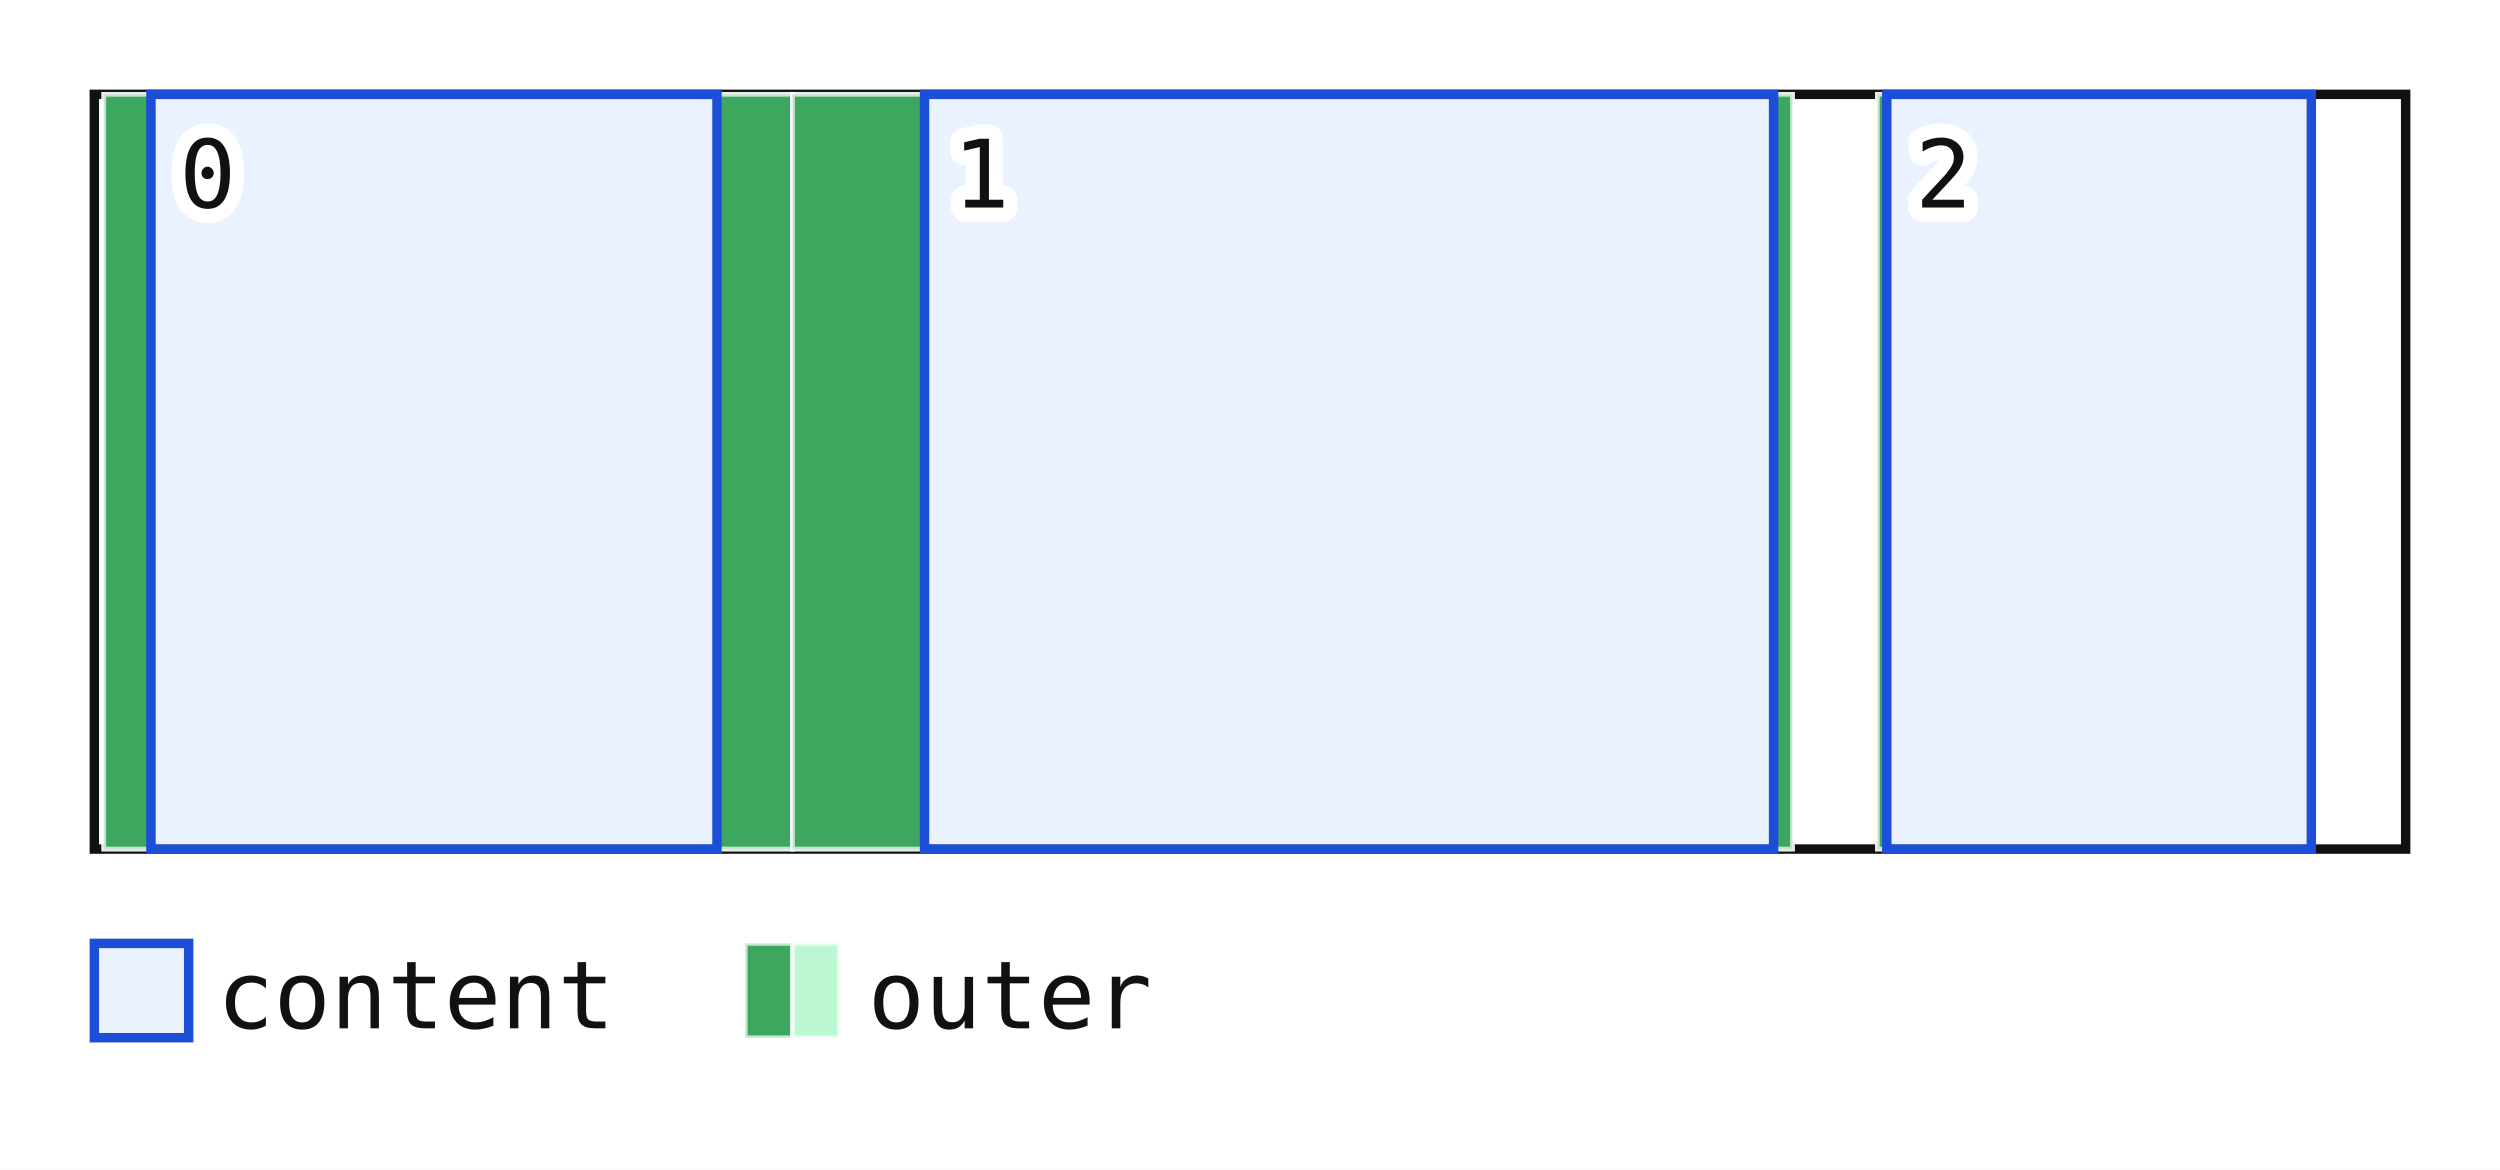
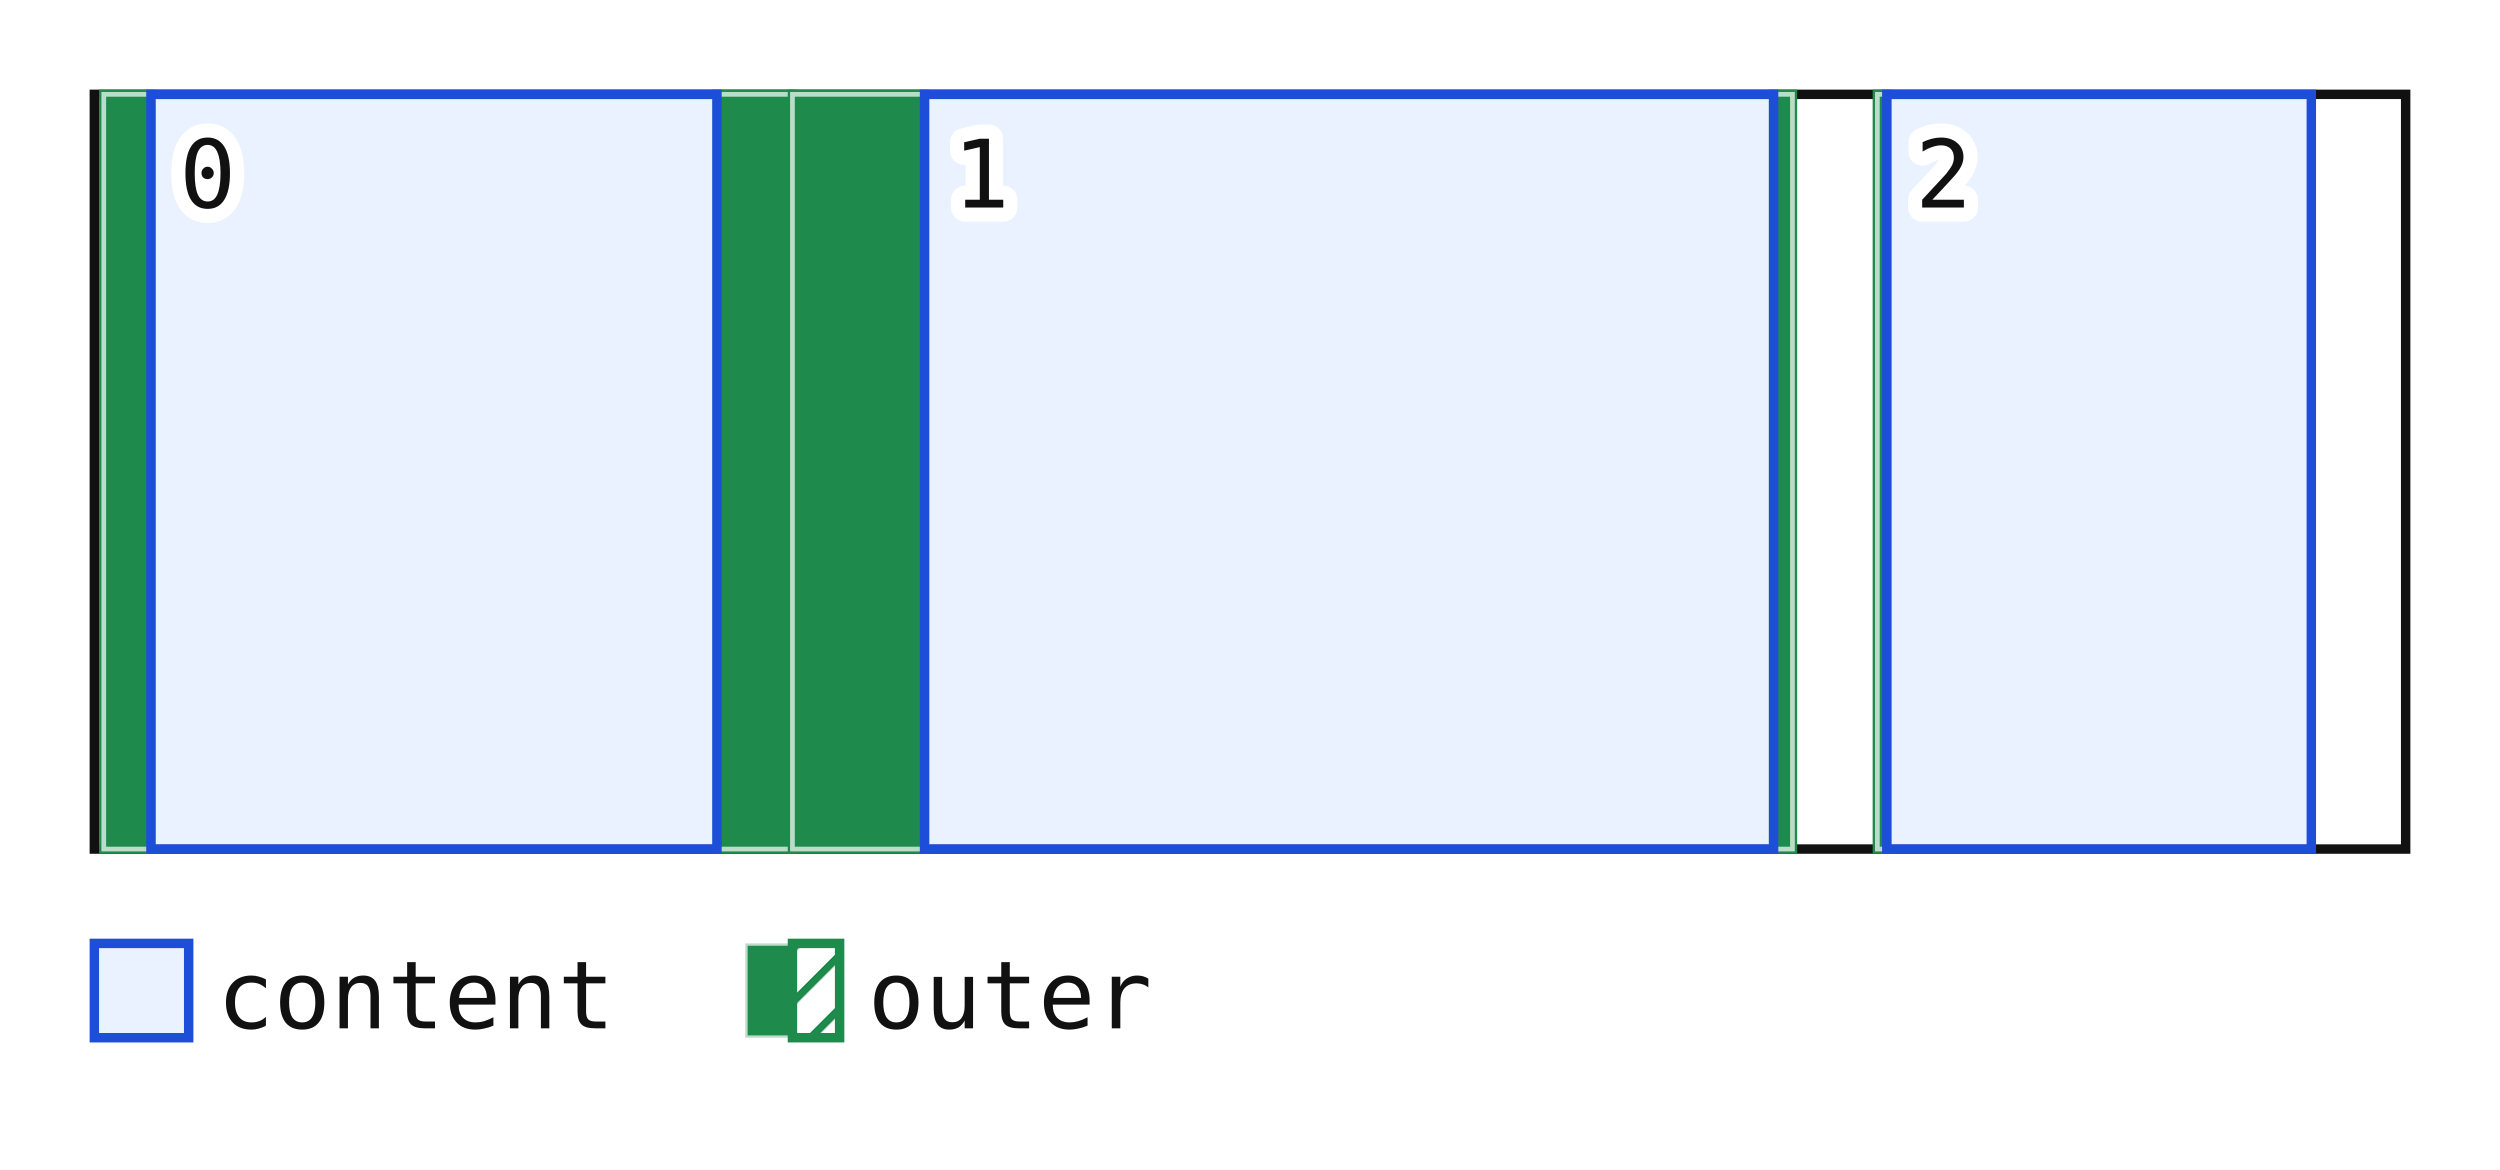
<svg xmlns="http://www.w3.org/2000/svg" viewBox="-10 -10 265 124" font-family="monospace" font-size="10">
+   <defs>
+     <pattern id="hatch-o0" patternUnits="userSpaceOnUse" width="4" height="4" patternTransform="rotate(45)">
+       <rect width="4" height="4" fill="#ffffff" />
+       <line x1="0" y1="0" x2="0" y2="4" stroke="#1e8a4c" stroke-width="1.6" />
+     </pattern>
+   </defs>
  <rect x="-10" y="-10" width="265" height="124" fill="#ffffff" />
  <rect x="0" y="0" width="245" height="80" fill="none" stroke="#111111" stroke-width="1" />
-   <rect x="66" y="0" width="8" height="80" fill="#bbf7d0" stroke="#ffffff" stroke-width="0.5" stroke-opacity="0.7" />
-   <rect x="66" y="0" width="8" height="80" fill="#3da75f" stroke="#ffffff" stroke-width="0.5" stroke-opacity="0.7" />
-   <rect x="1" y="0" width="5" height="80" fill="#bbf7d0" stroke="#ffffff" stroke-width="0.5" stroke-opacity="0.7" />
-   <rect x="1" y="0" width="5" height="80" fill="#3da75f" stroke="#ffffff" stroke-width="0.5" stroke-opacity="0.7" />
+   <rect x="66" y="0" width="8" height="80" fill="url(#hatch-o0)" stroke="#1e8a4c" stroke-width="1" />
+   <rect x="66" y="0" width="8" height="80" fill="#1e8a4c" stroke="#ffffff" stroke-width="0.5" stroke-opacity="0.7" />
+   <rect x="1" y="0" width="5" height="80" fill="url(#hatch-o0)" stroke="#1e8a4c" stroke-width="1" />
+   <rect x="1" y="0" width="5" height="80" fill="#1e8a4c" stroke="#ffffff" stroke-width="0.5" stroke-opacity="0.7" />
  <rect x="6" y="0" width="60" height="80" fill="#dbeafe" fill-opacity="0.6" stroke="#1d4ed8" />
  <text x="9" y="12" fill="#111111" stroke="#ffffff" stroke-width="3" stroke-linejoin="round" paint-order="stroke">0</text>
-   <rect x="178" y="0" width="2" height="80" fill="#bbf7d0" stroke="#ffffff" stroke-width="0.5" stroke-opacity="0.7" />
-   <rect x="178" y="0" width="2" height="80" fill="#3da75f" stroke="#ffffff" stroke-width="0.5" stroke-opacity="0.7" />
-   <rect x="74" y="0" width="14" height="80" fill="#bbf7d0" stroke="#ffffff" stroke-width="0.5" stroke-opacity="0.7" />
-   <rect x="74" y="0" width="14" height="80" fill="#3da75f" stroke="#ffffff" stroke-width="0.5" stroke-opacity="0.7" />
+   <rect x="178" y="0" width="2" height="80" fill="url(#hatch-o0)" stroke="#1e8a4c" stroke-width="1" />
+   <rect x="178" y="0" width="2" height="80" fill="#1e8a4c" stroke="#ffffff" stroke-width="0.5" stroke-opacity="0.7" />
+   <rect x="74" y="0" width="14" height="80" fill="url(#hatch-o0)" stroke="#1e8a4c" stroke-width="1" />
+   <rect x="74" y="0" width="14" height="80" fill="#1e8a4c" stroke="#ffffff" stroke-width="0.5" stroke-opacity="0.7" />
  <rect x="88" y="0" width="90" height="80" fill="#dbeafe" fill-opacity="0.6" stroke="#1d4ed8" />
  <text x="91" y="12" fill="#111111" stroke="#ffffff" stroke-width="3" stroke-linejoin="round" paint-order="stroke">1</text>
-   <rect x="189" y="0" width="1" height="80" fill="#bbf7d0" stroke="#ffffff" stroke-width="0.5" stroke-opacity="0.7" />
-   <rect x="189" y="0" width="1" height="80" fill="#3da75f" stroke="#ffffff" stroke-width="0.5" stroke-opacity="0.7" />
+   <rect x="189" y="0" width="1" height="80" fill="url(#hatch-o0)" stroke="#1e8a4c" stroke-width="1" />
+   <rect x="189" y="0" width="1" height="80" fill="#1e8a4c" stroke="#ffffff" stroke-width="0.5" stroke-opacity="0.7" />
  <rect x="190" y="0" width="45" height="80" fill="#dbeafe" fill-opacity="0.6" stroke="#1d4ed8" />
  <text x="193" y="12" fill="#111111" stroke="#ffffff" stroke-width="3" stroke-linejoin="round" paint-order="stroke">2</text>
  <rect x="0" y="90" width="10" height="10" fill="#dbeafe" fill-opacity="0.6" stroke="#1d4ed8" />
  <text x="13" y="99" fill="#111111" stroke="#ffffff" stroke-width="3" stroke-linejoin="round" paint-order="stroke">content</text>
-   <rect x="69" y="90" width="5" height="10" fill="#3da75f" stroke="#ffffff" stroke-width="0.5" stroke-opacity="0.7" />
-   <rect x="74" y="90" width="5" height="10" fill="#bbf7d0" stroke="#ffffff" stroke-width="0.5" stroke-opacity="0.7" />
+   <rect x="69" y="90" width="5" height="10" fill="#1e8a4c" stroke="#ffffff" stroke-width="0.5" stroke-opacity="0.7" />
+   <rect x="74" y="90" width="5" height="10" fill="url(#hatch-o0)" stroke="#1e8a4c" stroke-width="1" />
  <text x="82" y="99" fill="#111111" stroke="#ffffff" stroke-width="3" stroke-linejoin="round" paint-order="stroke">outer</text>
</svg>
